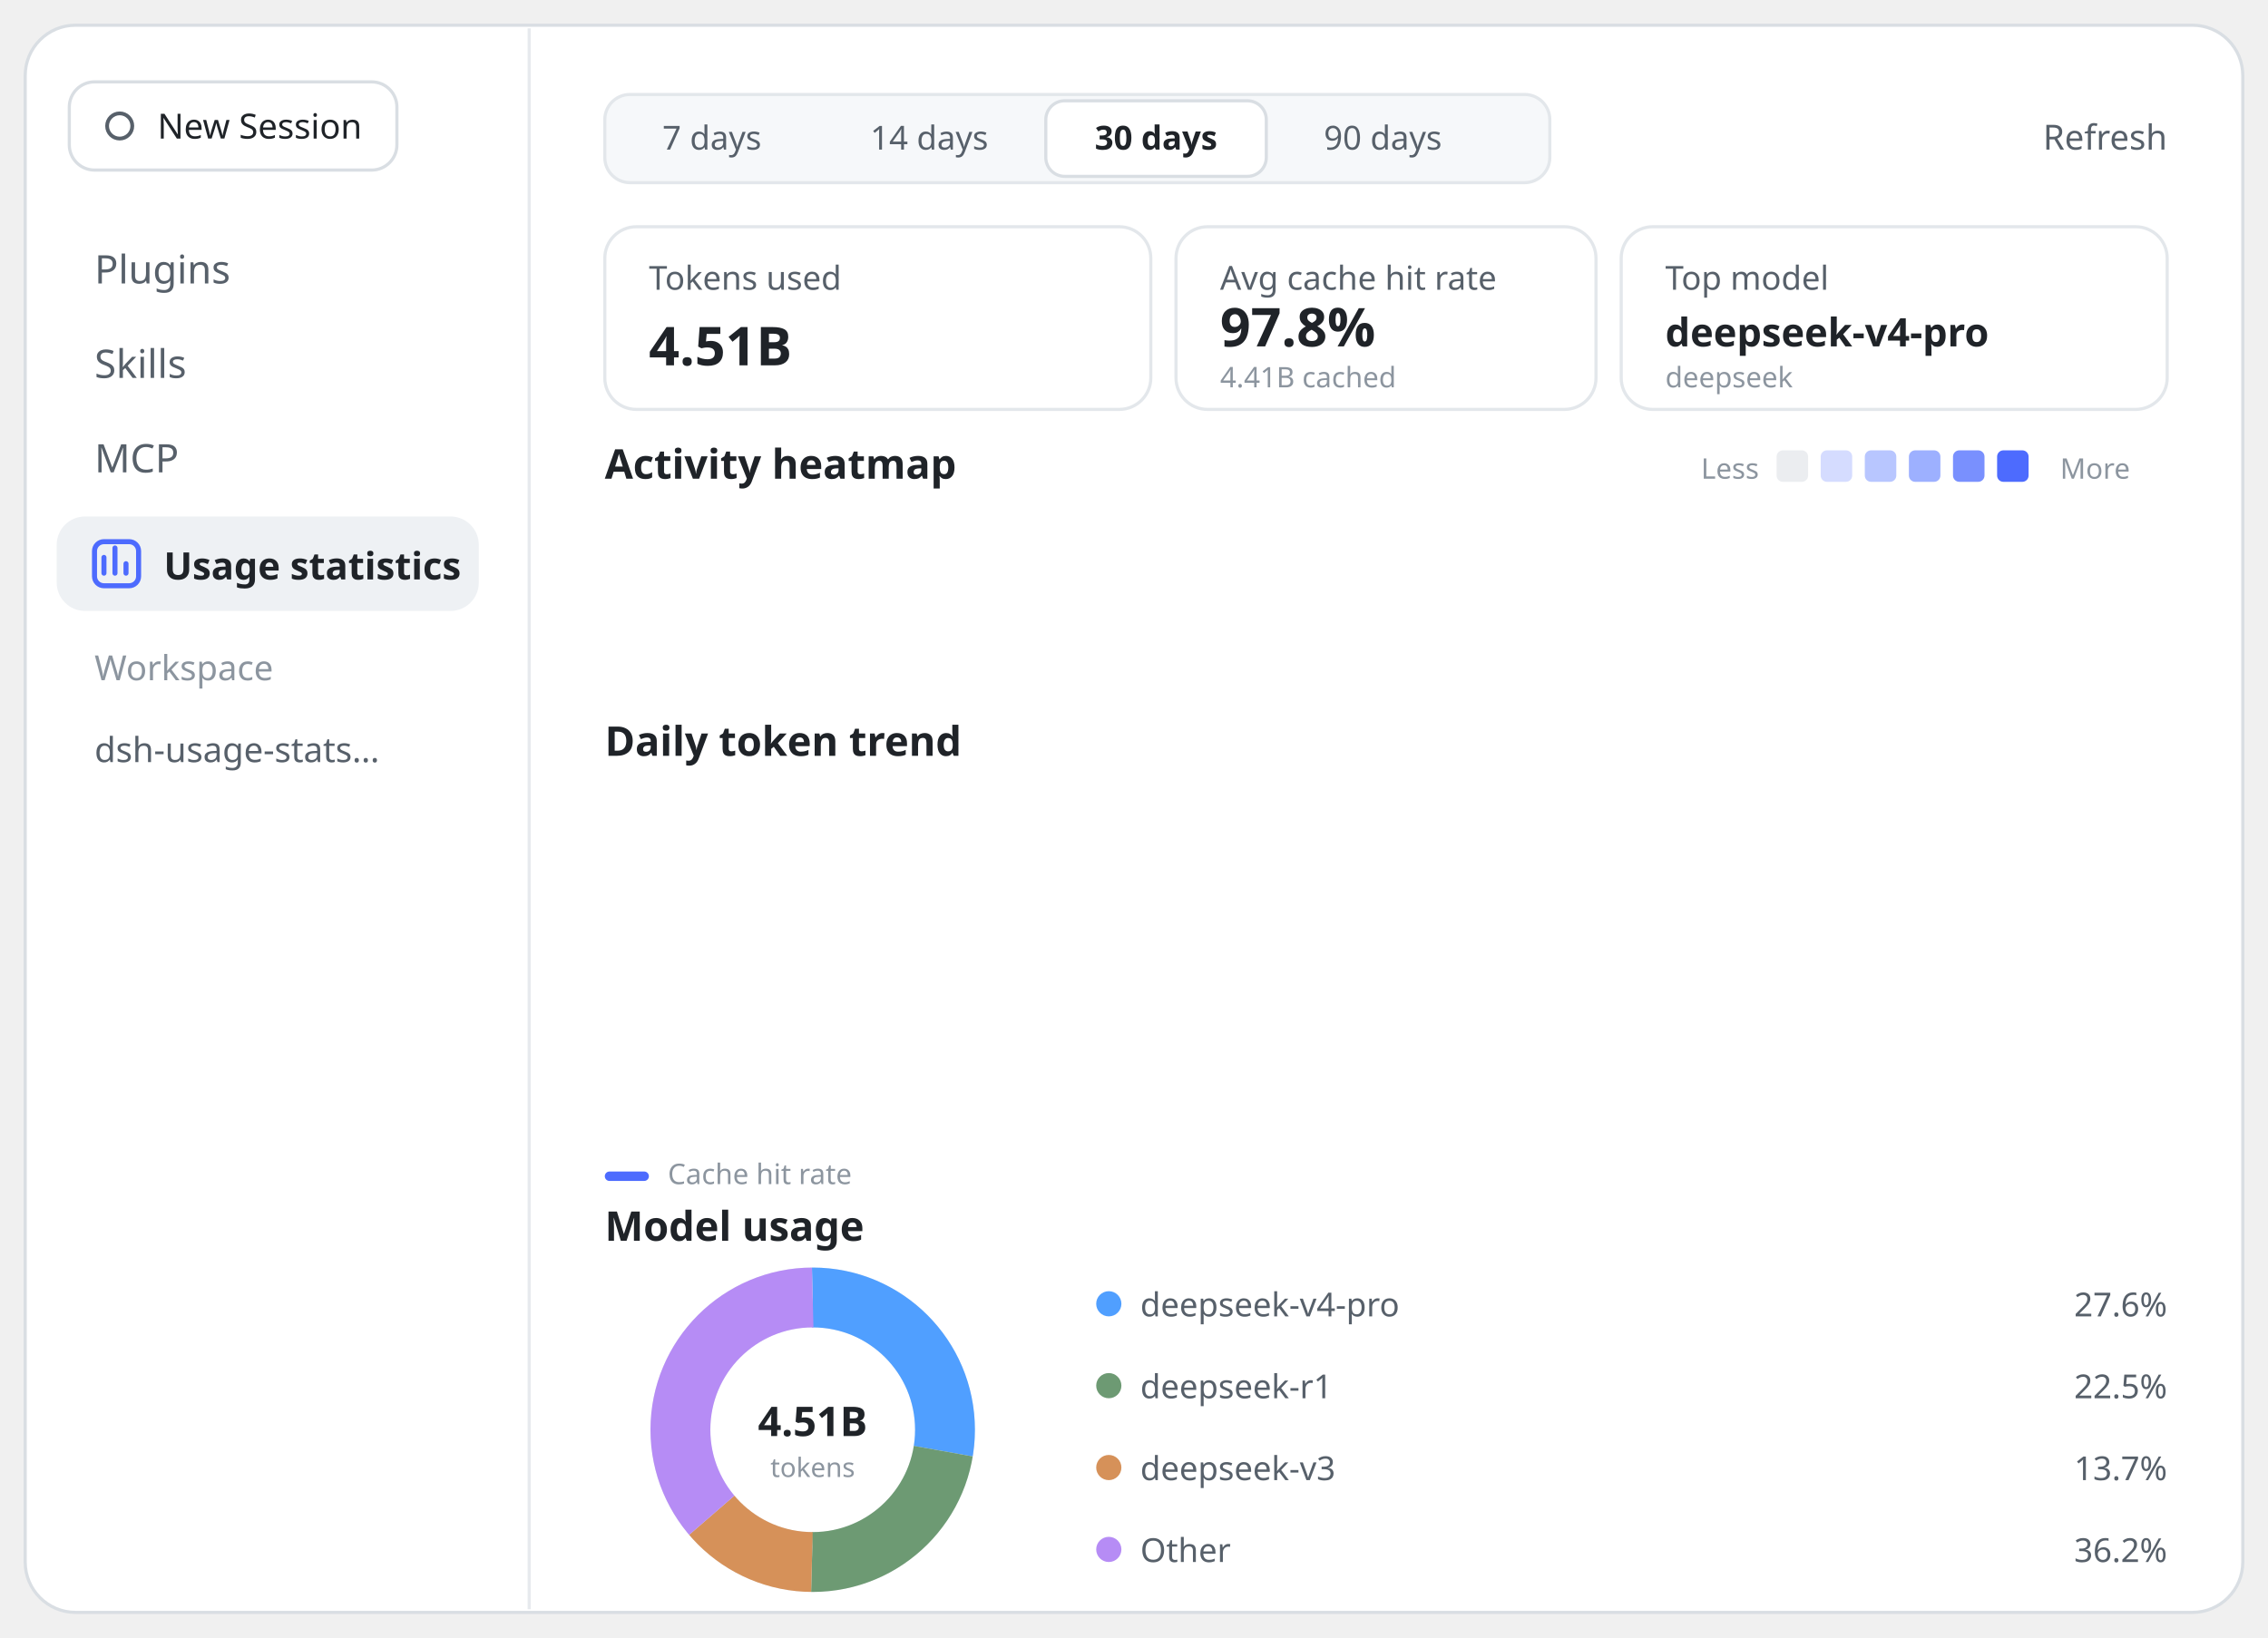
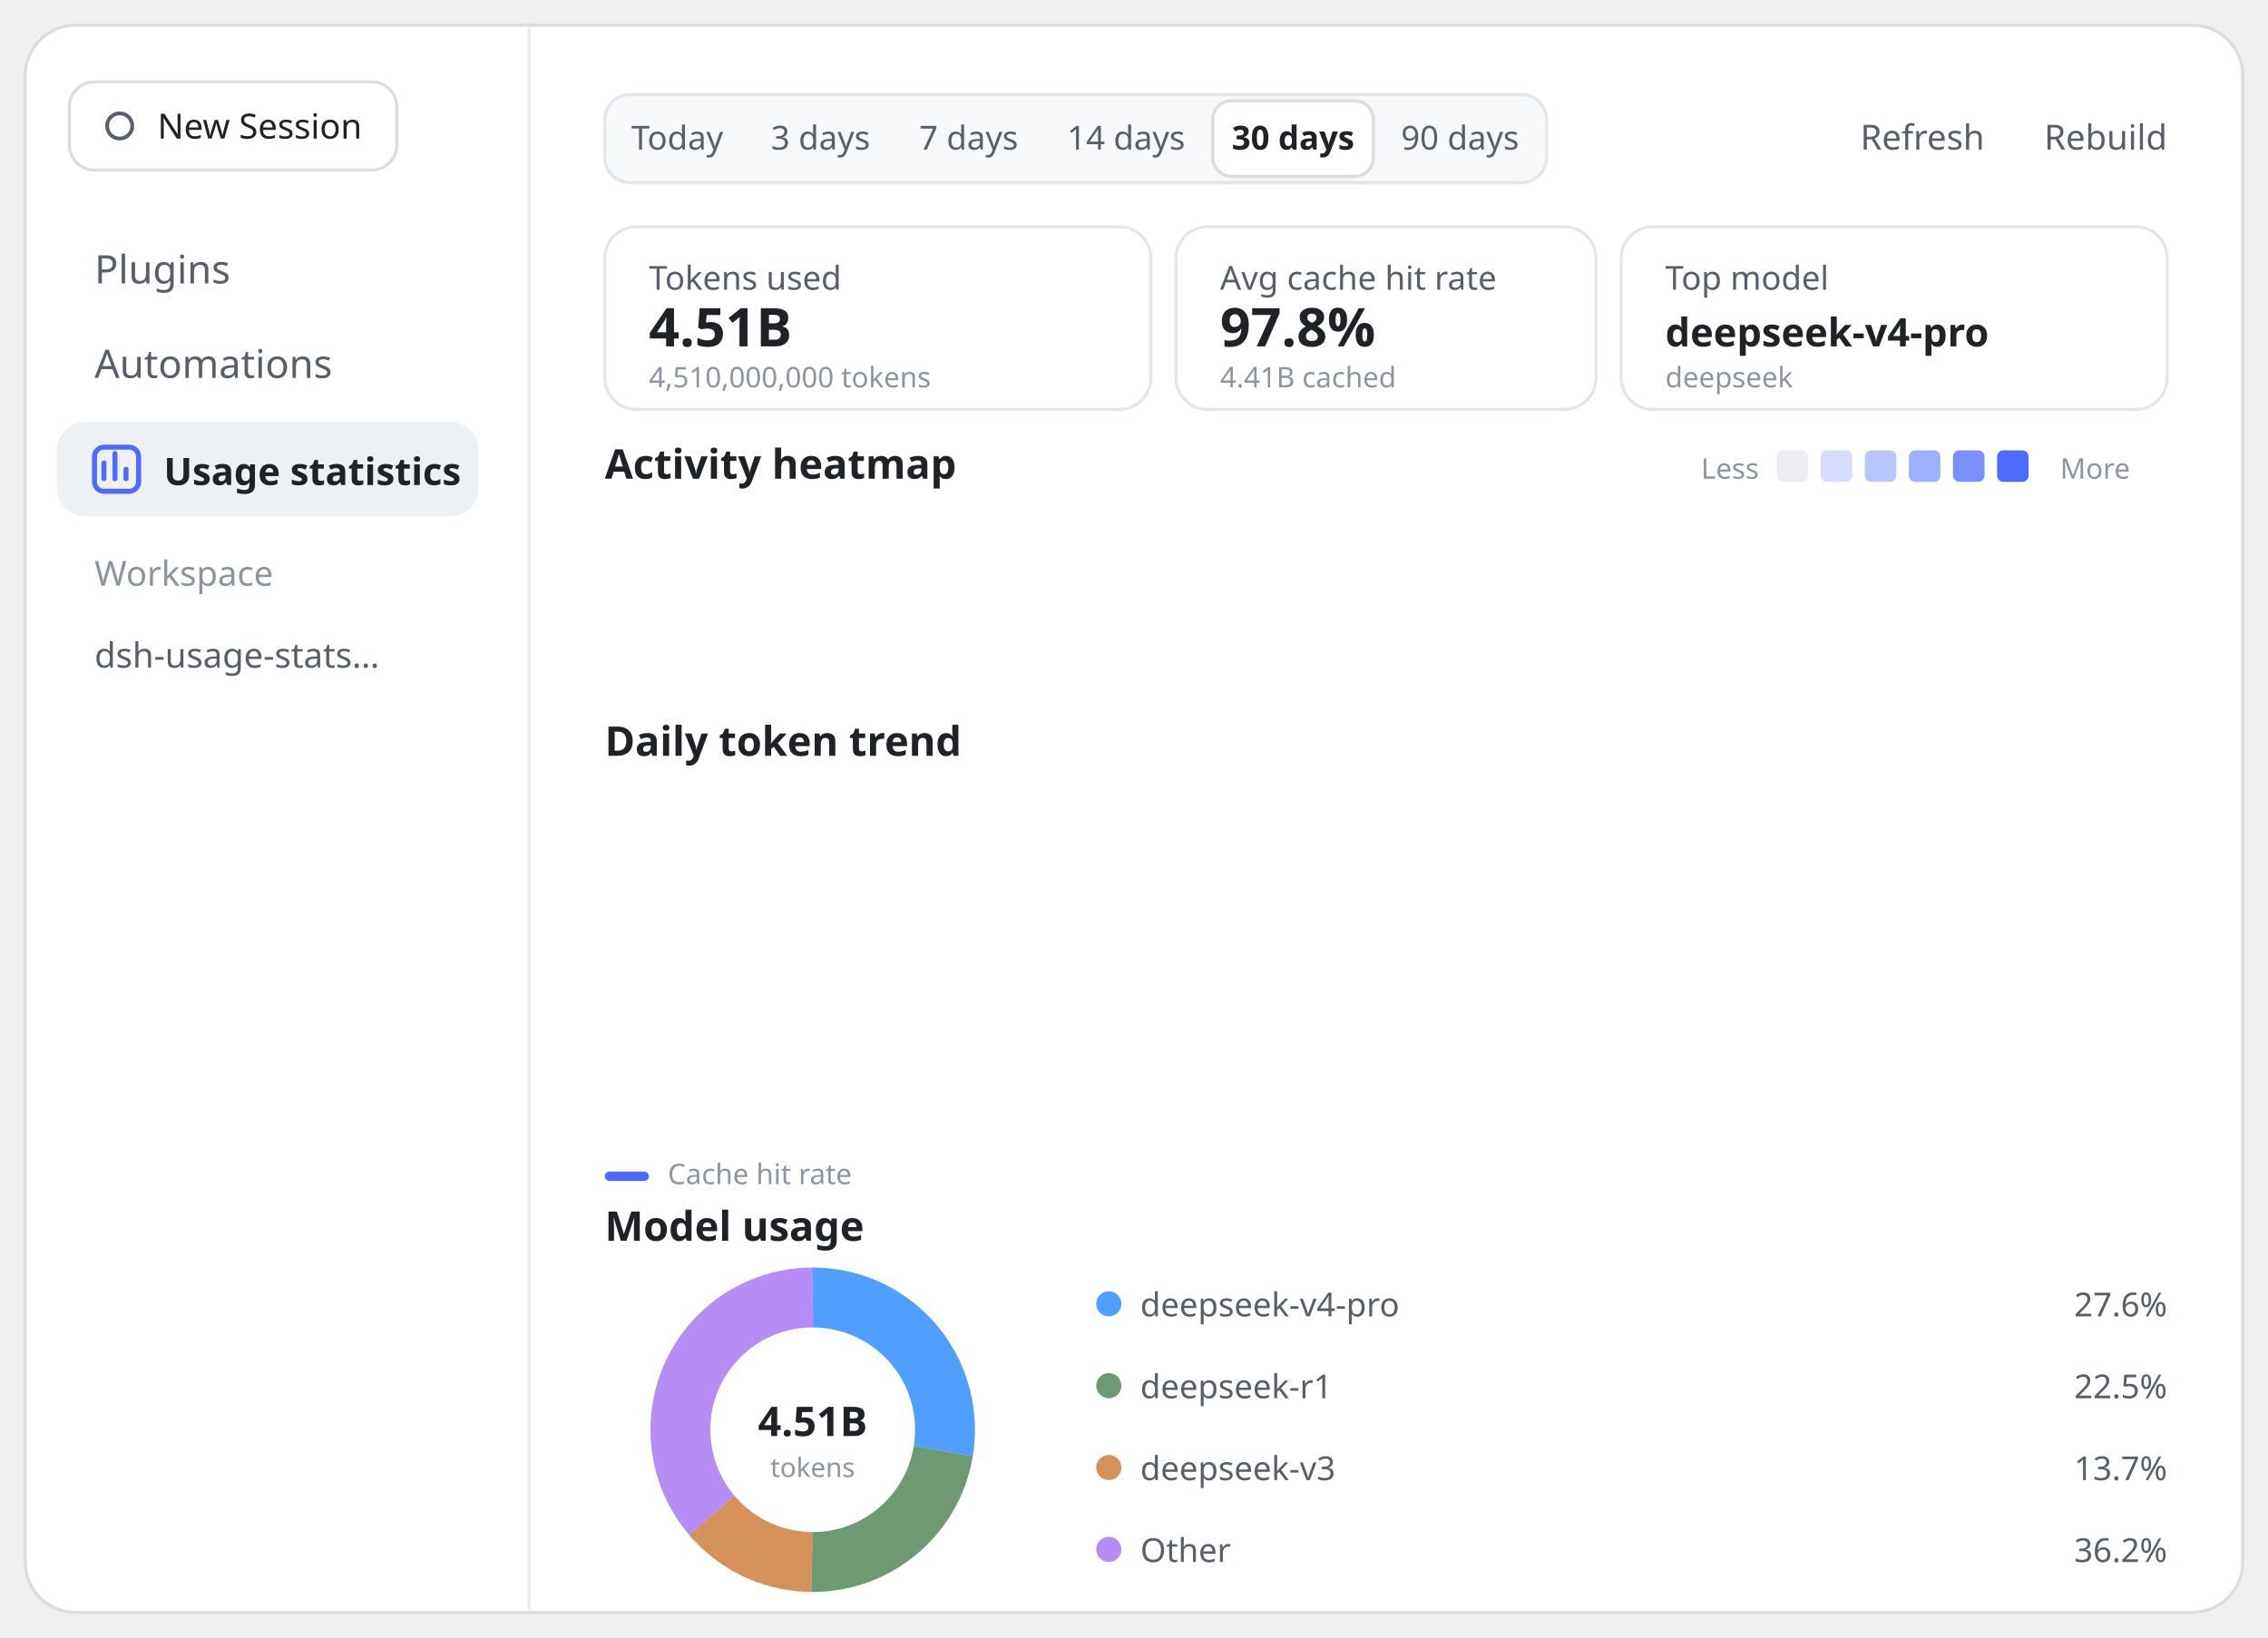
<svg xmlns="http://www.w3.org/2000/svg" width="720" height="520" viewBox="0 0 720 520" font-family="system-ui,Segoe UI,sans-serif">
  <rect x="8" y="8" width="704" height="504" rx="16" fill="#FFF" stroke="#D9DEE3" />
  <path d="M168 9v502" stroke="#E7EAEE" />
  <rect x="22" y="26" width="104" height="28" rx="8" fill="#FFF" stroke="#D9DEE3" />
  <circle cx="38" cy="40" r="4" fill="none" stroke="#57606A" stroke-width="1.2" />
  <text x="50" y="44" font-size="11" fill="#1F2328">New Session</text>
  <text x="30" y="90" font-size="12.5" fill="#57606A">Plugins</text>
-   <text x="30" y="120" font-size="12.5" fill="#57606A">Skills</text>
-   <text x="30" y="150" font-size="12.5" fill="#57606A">MCP</text>
+   <text x="30" y="120" font-size="12.5" fill="#57606A">Automations</text>
  <g>
    <animate attributeName="opacity" dur="6.4s" repeatCount="indefinite" values="0;0;1;1;0" keyTimes="0;0.125;0.145;0.875;1" />
-     <rect x="18" y="164" width="134" height="30" rx="9" fill="#EEF1F4" />
-     <rect x="30" y="172" width="14" height="14" rx="3" fill="none" stroke="#4D6BFE" stroke-width="1.6" />
-     <path d="M33 182v-5M36.5 182v-8M40 182v-3" stroke="#4D6BFE" stroke-width="1.6" stroke-linecap="round" />
-     <text x="52" y="184" font-size="12" font-weight="600" fill="#1F2328">Usage statistics</text>
-   </g>
-   <text x="30" y="216" font-size="11" fill="#8C959F">Workspace</text>
-   <text x="30" y="242" font-size="11" fill="#57606A">dsh-usage-stats…</text>
+     <rect x="18" y="134" width="134" height="30" rx="9" fill="#EEF1F4" />
+     <rect x="30" y="142" width="14" height="14" rx="3" fill="none" stroke="#4D6BFE" stroke-width="1.6" />
+     <path d="M33 152v-5M36.5 152v-8M40 152v-3" stroke="#4D6BFE" stroke-width="1.6" stroke-linecap="round" />
+     <text x="52" y="154" font-size="12" font-weight="600" fill="#1F2328">Usage statistics</text>
+   </g>
+   <text x="30" y="186" font-size="11" fill="#8C959F">Workspace</text>
+   <text x="30" y="212" font-size="11" fill="#57606A">dsh-usage-stats…</text>
  <g>
    <animate attributeName="opacity" dur="6.4s" repeatCount="indefinite" values="0;0;1;1;0" keyTimes="0;0.25;0.27;0.875;1" />
-     <rect x="192" y="30" width="300" height="28" rx="8" fill="#F6F8FA" stroke="#E3E7EB" />
-     <text x="226" y="47.5" font-size="10.5" text-anchor="middle" fill="#57606A">7 days</text>
-     <text x="295" y="47.5" font-size="10.5" text-anchor="middle" fill="#57606A">14 days</text>
-     <rect x="332" y="32" width="70" height="24" rx="6" fill="#FFF" stroke="#D9DEE3" />
-     <text x="367" y="47.5" font-size="10.5" text-anchor="middle" fill="#1F2328" font-weight="600">30 days</text>
-     <text x="439" y="47.5" font-size="10.5" text-anchor="middle" fill="#57606A">90 days</text>
-     <text x="688" y="47.5" font-size="11" text-anchor="end" fill="#57606A">Refresh</text>
+     <rect x="192" y="30" width="299" height="28" rx="8" fill="#F6F8FA" stroke="#E3E7EB" />
+     <text x="215" y="47.5" font-size="10.5" text-anchor="middle" fill="#57606A">Today</text>
+     <text x="260.5" y="47.5" font-size="10.5" text-anchor="middle" fill="#57606A">3 days</text>
+     <text x="307.5" y="47.5" font-size="10.5" text-anchor="middle" fill="#57606A">7 days</text>
+     <text x="357.5" y="47.5" font-size="10.5" text-anchor="middle" fill="#57606A">14 days</text>
+     <rect x="385" y="32" width="51" height="24" rx="6" fill="#FFF" stroke="#D9DEE3" />
+     <text x="410.5" y="47.5" font-size="10.5" text-anchor="middle" fill="#1F2328" font-weight="600">30 days</text>
+     <text x="463.5" y="47.5" font-size="10.5" text-anchor="middle" fill="#57606A">90 days</text>
+     <text x="688" y="47.5" font-size="11" text-anchor="end" fill="#57606A">Rebuild</text>
+     <text x="630" y="47.5" font-size="11" text-anchor="end" fill="#57606A">Refresh</text>
  </g>
  <g>
    <animate attributeName="opacity" dur="6.4s" repeatCount="indefinite" values="0;0;1;1;0" keyTimes="0;0.312;0.333;0.875;1" />
    <rect x="192" y="72" width="173.333" height="58" rx="10" fill="#FFF" stroke="#E3E7EB" />
    <text x="206" y="92" font-size="10.5" fill="#57606A">Tokens used</text>
-     <text x="206" y="116" font-size="17" font-weight="600" fill="#1F2328">4.51B</text>
+     <text x="206" y="110" font-size="17" font-weight="600" fill="#1F2328">4.51B</text>
+     <text x="206" y="123" font-size="9" fill="#8C959F">4,510,000,000 tokens</text>
    <rect x="373.333" y="72" width="133.333" height="58" rx="10" fill="#FFF" stroke="#E3E7EB" />
    <text x="387.333" y="92" font-size="10.5" fill="#57606A">Avg cache hit rate</text>
    <text x="387.333" y="110" font-size="17" font-weight="600" fill="#1F2328">97.8%</text>
    <text x="387.333" y="123" font-size="9" fill="#8C959F">4.41B cached</text>
    <rect x="514.667" y="72" width="173.333" height="58" rx="10" fill="#FFF" stroke="#E3E7EB" />
    <text x="528.667" y="92" font-size="10.5" fill="#57606A">Top model</text>
    <text x="528.667" y="110" font-size="12.5" font-weight="600" fill="#1F2328">deepseek-v4-pro</text>
    <text x="528.667" y="123" font-size="9" fill="#8C959F">deepseek</text>
  </g>
  <g>
    <animate attributeName="opacity" dur="6.4s" repeatCount="indefinite" values="0;0;1;1;0" keyTimes="0;0.375;0.395;0.875;1" />
    <text x="192" y="152" font-size="13" font-weight="600" fill="#1F2328">Activity heatmap</text>
    <g font-size="9" fill="#8C959F">
      <text x="540" y="152">Less</text>
      <rect x="564" y="143" width="10" height="10" rx="2" fill="#EBEDF0" />
      <rect x="578" y="143" width="10" height="10" rx="2" fill="#D5DCFF" />
      <rect x="592" y="143" width="10" height="10" rx="2" fill="#B8C6FF" />
      <rect x="606" y="143" width="10" height="10" rx="2" fill="#9DB0FF" />
      <rect x="620" y="143" width="10" height="10" rx="2" fill="#7990FE" />
      <rect x="634" y="143" width="10" height="10" rx="2" fill="#4D6BFE" />
      <text x="654" y="152">More</text>
    </g>
    <clipPath id="hw">
      <rect x="192" y="160" width="0" height="64">
        <animate attributeName="width" dur="6.4s" repeatCount="indefinite" values="0;0;496;496" keyTimes="0;0.375;0.438;1" />
      </rect>
    </clipPath>
    <g clip-path="url(#hw)">
      <rect x="192" y="164" width="15" height="15" rx="3" fill="#D5DCFF" />
      <rect x="211" y="164" width="15" height="15" rx="3" fill="#EBEDF0" />
      <rect x="230" y="164" width="15" height="15" rx="3" fill="#B8C6FF" />
      <rect x="249" y="164" width="15" height="15" rx="3" fill="#D5DCFF" />
      <rect x="268" y="164" width="15" height="15" rx="3" fill="#9DB0FF" />
      <rect x="287" y="164" width="15" height="15" rx="3" fill="#EBEDF0" />
      <rect x="306" y="164" width="15" height="15" rx="3" fill="#D5DCFF" />
      <rect x="325" y="164" width="15" height="15" rx="3" fill="#7990FE" />
      <rect x="344" y="164" width="15" height="15" rx="3" fill="#B8C6FF" />
      <rect x="363" y="164" width="15" height="15" rx="3" fill="#EBEDF0" />
      <rect x="382" y="164" width="15" height="15" rx="3" fill="#D5DCFF" />
      <rect x="401" y="164" width="15" height="15" rx="3" fill="#9DB0FF" />
      <rect x="420" y="164" width="15" height="15" rx="3" fill="#D5DCFF" />
      <rect x="439" y="164" width="15" height="15" rx="3" fill="#EBEDF0" />
      <rect x="458" y="164" width="15" height="15" rx="3" fill="#B8C6FF" />
      <rect x="477" y="164" width="15" height="15" rx="3" fill="#4D6BFE" />
      <rect x="496" y="164" width="15" height="15" rx="3" fill="#D5DCFF" />
      <rect x="515" y="164" width="15" height="15" rx="3" fill="#EBEDF0" />
      <rect x="534" y="164" width="15" height="15" rx="3" fill="#9DB0FF" />
      <rect x="553" y="164" width="15" height="15" rx="3" fill="#D5DCFF" />
      <rect x="572" y="164" width="15" height="15" rx="3" fill="#B8C6FF" />
      <rect x="591" y="164" width="15" height="15" rx="3" fill="#EBEDF0" />
      <rect x="610" y="164" width="15" height="15" rx="3" fill="#D5DCFF" />
      <rect x="629" y="164" width="15" height="15" rx="3" fill="#7990FE" />
      <rect x="648" y="164" width="15" height="15" rx="3" fill="#B8C6FF" />
      <rect x="667" y="164" width="15" height="15" rx="3" fill="#D5DCFF" />
      <rect x="192" y="184" width="15" height="15" rx="3" fill="#EBEDF0" />
      <rect x="211" y="184" width="15" height="15" rx="3" fill="#B8C6FF" />
      <rect x="230" y="184" width="15" height="15" rx="3" fill="#D5DCFF" />
      <rect x="249" y="184" width="15" height="15" rx="3" fill="#9DB0FF" />
      <rect x="268" y="184" width="15" height="15" rx="3" fill="#EBEDF0" />
      <rect x="287" y="184" width="15" height="15" rx="3" fill="#D5DCFF" />
      <rect x="306" y="184" width="15" height="15" rx="3" fill="#7990FE" />
      <rect x="325" y="184" width="15" height="15" rx="3" fill="#D5DCFF" />
      <rect x="344" y="184" width="15" height="15" rx="3" fill="#EBEDF0" />
      <rect x="363" y="184" width="15" height="15" rx="3" fill="#B8C6FF" />
      <rect x="382" y="184" width="15" height="15" rx="3" fill="#9DB0FF" />
      <rect x="401" y="184" width="15" height="15" rx="3" fill="#D5DCFF" />
      <rect x="420" y="184" width="15" height="15" rx="3" fill="#EBEDF0" />
      <rect x="439" y="184" width="15" height="15" rx="3" fill="#D5DCFF" />
      <rect x="458" y="184" width="15" height="15" rx="3" fill="#4D6BFE" />
      <rect x="477" y="184" width="15" height="15" rx="3" fill="#B8C6FF" />
      <rect x="496" y="184" width="15" height="15" rx="3" fill="#EBEDF0" />
      <rect x="515" y="184" width="15" height="15" rx="3" fill="#D5DCFF" />
      <rect x="534" y="184" width="15" height="15" rx="3" fill="#7990FE" />
      <rect x="553" y="184" width="15" height="15" rx="3" fill="#B8C6FF" />
      <rect x="572" y="184" width="15" height="15" rx="3" fill="#D5DCFF" />
      <rect x="591" y="184" width="15" height="15" rx="3" fill="#9DB0FF" />
      <rect x="610" y="184" width="15" height="15" rx="3" fill="#EBEDF0" />
      <rect x="629" y="184" width="15" height="15" rx="3" fill="#D5DCFF" />
      <rect x="648" y="184" width="15" height="15" rx="3" fill="#B8C6FF" />
      <rect x="667" y="184" width="15" height="15" rx="3" fill="#EBEDF0" />
      <rect x="192" y="204" width="15" height="15" rx="3" fill="#B8C6FF" />
      <rect x="211" y="204" width="15" height="15" rx="3" fill="#D5DCFF" />
      <rect x="230" y="204" width="15" height="15" rx="3" fill="#EBEDF0" />
      <rect x="249" y="204" width="15" height="15" rx="3" fill="#7990FE" />
      <rect x="268" y="204" width="15" height="15" rx="3" fill="#D5DCFF" />
      <rect x="287" y="204" width="15" height="15" rx="3" fill="#B8C6FF" />
      <rect x="306" y="204" width="15" height="15" rx="3" fill="#EBEDF0" />
      <rect x="325" y="204" width="15" height="15" rx="3" fill="#9DB0FF" />
      <rect x="344" y="204" width="15" height="15" rx="3" fill="#D5DCFF" />
      <rect x="363" y="204" width="15" height="15" rx="3" fill="#4D6BFE" />
      <rect x="382" y="204" width="15" height="15" rx="3" fill="#EBEDF0" />
      <rect x="401" y="204" width="15" height="15" rx="3" fill="#B8C6FF" />
      <rect x="420" y="204" width="15" height="15" rx="3" fill="#D5DCFF" />
      <rect x="439" y="204" width="15" height="15" rx="3" fill="#7990FE" />
      <rect x="458" y="204" width="15" height="15" rx="3" fill="#EBEDF0" />
      <rect x="477" y="204" width="15" height="15" rx="3" fill="#D5DCFF" />
      <rect x="496" y="204" width="15" height="15" rx="3" fill="#9DB0FF" />
      <rect x="515" y="204" width="15" height="15" rx="3" fill="#B8C6FF" />
      <rect x="534" y="204" width="15" height="15" rx="3" fill="#D5DCFF" />
      <rect x="553" y="204" width="15" height="15" rx="3" fill="#EBEDF0" />
      <rect x="572" y="204" width="15" height="15" rx="3" fill="#7990FE" />
      <rect x="591" y="204" width="15" height="15" rx="3" fill="#D5DCFF" />
      <rect x="610" y="204" width="15" height="15" rx="3" fill="#B8C6FF" />
      <rect x="629" y="204" width="15" height="15" rx="3" fill="#9DB0FF" />
      <rect x="648" y="204" width="15" height="15" rx="3" fill="#EBEDF0" />
      <rect x="667" y="204" width="15" height="15" rx="3" fill="#D5DCFF" />
    </g>
  </g>
  <g>
    <animate attributeName="opacity" dur="6.4s" repeatCount="indefinite" values="0;0;1;1;0" keyTimes="0;0.438;0.458;0.875;1" />
    <text x="192" y="240" font-size="13" font-weight="600" fill="#1F2328">Daily token trend</text>
    <clipPath id="tw">
      <rect x="192" y="248" width="0" height="112">
        <animate attributeName="width" dur="6.4s" repeatCount="indefinite" values="0;0;496;496" keyTimes="0;0.438;0.5;1" />
      </rect>
    </clipPath>
    <g clip-path="url(#tw)">
      <rect x="192" y="356" width="496" height="1" fill="#E7EAEE" />
      <rect x="200" y="314" width="21" height="42" fill="#509FFF" />
      <rect x="200" y="283" width="21" height="31" fill="#6D9A73" />
      <rect x="200" y="263" width="21" height="20" fill="#D69159" />
      <rect x="239" y="329" width="21" height="27" fill="#509FFF" />
      <rect x="239" y="306" width="21" height="23" fill="#6D9A73" />
      <rect x="239" y="290" width="21" height="16" fill="#D69159" />
      <rect x="278" y="325" width="21" height="31" fill="#509FFF" />
      <rect x="278" y="298" width="21" height="27" fill="#6D9A73" />
      <rect x="278" y="280" width="21" height="18" fill="#D69159" />
      <rect x="317" y="336" width="21" height="20" fill="#509FFF" />
      <rect x="317" y="318" width="21" height="18" fill="#6D9A73" />
      <rect x="317" y="306" width="21" height="12" fill="#D69159" />
      <rect x="356" y="332" width="21" height="24" fill="#509FFF" />
      <rect x="356" y="311" width="21" height="21" fill="#6D9A73" />
      <rect x="356" y="297" width="21" height="14" fill="#D69159" />
      <rect x="395" y="340" width="21" height="16" fill="#509FFF" />
      <rect x="395" y="326" width="21" height="14" fill="#6D9A73" />
      <rect x="395" y="316" width="21" height="10" fill="#D69159" />
      <rect x="434" y="345" width="21" height="11" fill="#509FFF" />
      <rect x="434" y="336" width="21" height="9" fill="#6D9A73" />
      <rect x="434" y="330" width="21" height="6" fill="#D69159" />
      <rect x="473" y="314" width="21" height="42" fill="#509FFF" />
      <rect x="473" y="283" width="21" height="31" fill="#6D9A73" />
      <rect x="473" y="263" width="21" height="20" fill="#D69159" />
      <rect x="512" y="329" width="21" height="27" fill="#509FFF" />
      <rect x="512" y="306" width="21" height="23" fill="#6D9A73" />
      <rect x="512" y="290" width="21" height="16" fill="#D69159" />
      <rect x="551" y="325" width="21" height="31" fill="#509FFF" />
      <rect x="551" y="298" width="21" height="27" fill="#6D9A73" />
      <rect x="551" y="280" width="21" height="18" fill="#D69159" />
      <rect x="590" y="336" width="21" height="20" fill="#509FFF" />
      <rect x="590" y="318" width="21" height="18" fill="#6D9A73" />
      <rect x="590" y="306" width="21" height="12" fill="#D69159" />
      <rect x="629" y="332" width="21" height="24" fill="#509FFF" />
      <rect x="629" y="311" width="21" height="21" fill="#6D9A73" />
      <rect x="629" y="297" width="21" height="14" fill="#D69159" />
      <rect x="668" y="340" width="21" height="16" fill="#509FFF" />
      <rect x="668" y="326" width="21" height="14" fill="#6D9A73" />
      <rect x="668" y="316" width="21" height="10" fill="#D69159" />
      <path d="M210 300C284 292 344 304 424 296S554 286 634 292 694 286" fill="none" stroke="#4D6BFE" stroke-width="2.5" />
    </g>
    <g font-size="9" fill="#8C959F">
      <rect x="192" y="372" width="14" height="3" rx="1.5" fill="#4D6BFE" />
      <text x="212" y="376">Cache hit rate</text>
    </g>
  </g>
  <g>
    <animate attributeName="opacity" dur="6.4s" repeatCount="indefinite" values="0;0;1;1;0" keyTimes="0;0.5;0.52;0.875;1" />
    <text x="192" y="394" font-size="13" font-weight="600" fill="#1F2328">Model usage</text>
    <circle cx="258" cy="454" r="42" fill="none" stroke="#EBEDF0" stroke-width="19" />
    <circle cx="258" cy="454" r="42" fill="none" stroke="#509FFF" stroke-width="19" stroke-dasharray="72.8 191.1" stroke-dashoffset="0.0" transform="rotate(-90 258 454)" />
    <circle cx="258" cy="454" r="42" fill="none" stroke="#6D9A73" stroke-width="19" stroke-dasharray="59.4 204.5" stroke-dashoffset="-72.8" transform="rotate(-90 258 454)" />
    <circle cx="258" cy="454" r="42" fill="none" stroke="#D69159" stroke-width="19" stroke-dasharray="36.2 227.7" stroke-dashoffset="-132.2" transform="rotate(-90 258 454)" />
    <circle cx="258" cy="454" r="42" fill="none" stroke="#B68CF5" stroke-width="19" stroke-dasharray="95.5 168.4" stroke-dashoffset="-168.4" transform="rotate(-90 258 454)" />
    <text x="258" y="456" font-size="13" font-weight="600" fill="#1F2328" text-anchor="middle">4.51B</text>
    <text x="258" y="469" font-size="8.5" fill="#8C959F" text-anchor="middle">tokens</text>
    <circle cx="352" cy="414" r="4" fill="#509FFF" />
    <text x="362" y="418" font-size="10.5" fill="#57606A">deepseek-v4-pro</text>
    <text x="688" y="418" font-size="10.5" fill="#57606A" text-anchor="end">27.6%</text>
    <circle cx="352" cy="440" r="4" fill="#6D9A73" />
    <text x="362" y="444" font-size="10.5" fill="#57606A">deepseek-r1</text>
    <text x="688" y="444" font-size="10.5" fill="#57606A" text-anchor="end">22.5%</text>
    <circle cx="352" cy="466" r="4" fill="#D69159" />
    <text x="362" y="470" font-size="10.5" fill="#57606A">deepseek-v3</text>
    <text x="688" y="470" font-size="10.5" fill="#57606A" text-anchor="end">13.7%</text>
    <circle cx="352" cy="492" r="4" fill="#B68CF5" />
    <text x="362" y="496" font-size="10.5" fill="#57606A">Other</text>
    <text x="688" y="496" font-size="10.5" fill="#57606A" text-anchor="end">36.2%</text>
  </g>
</svg>
